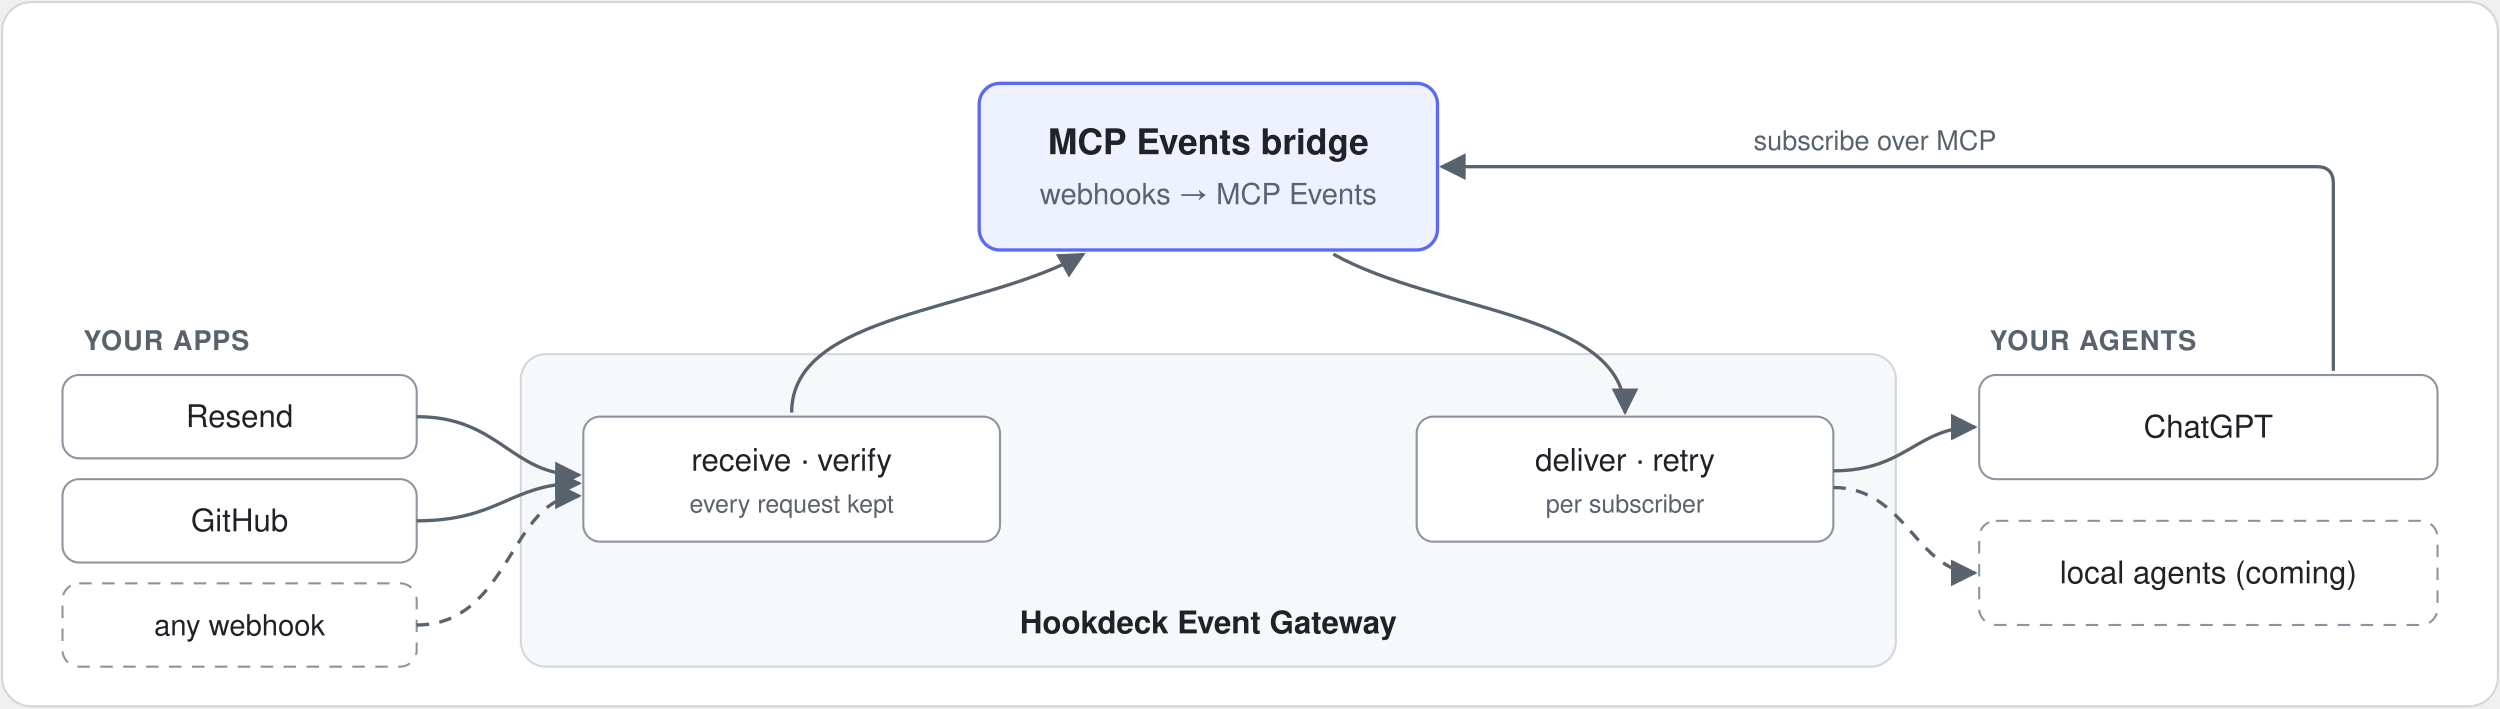
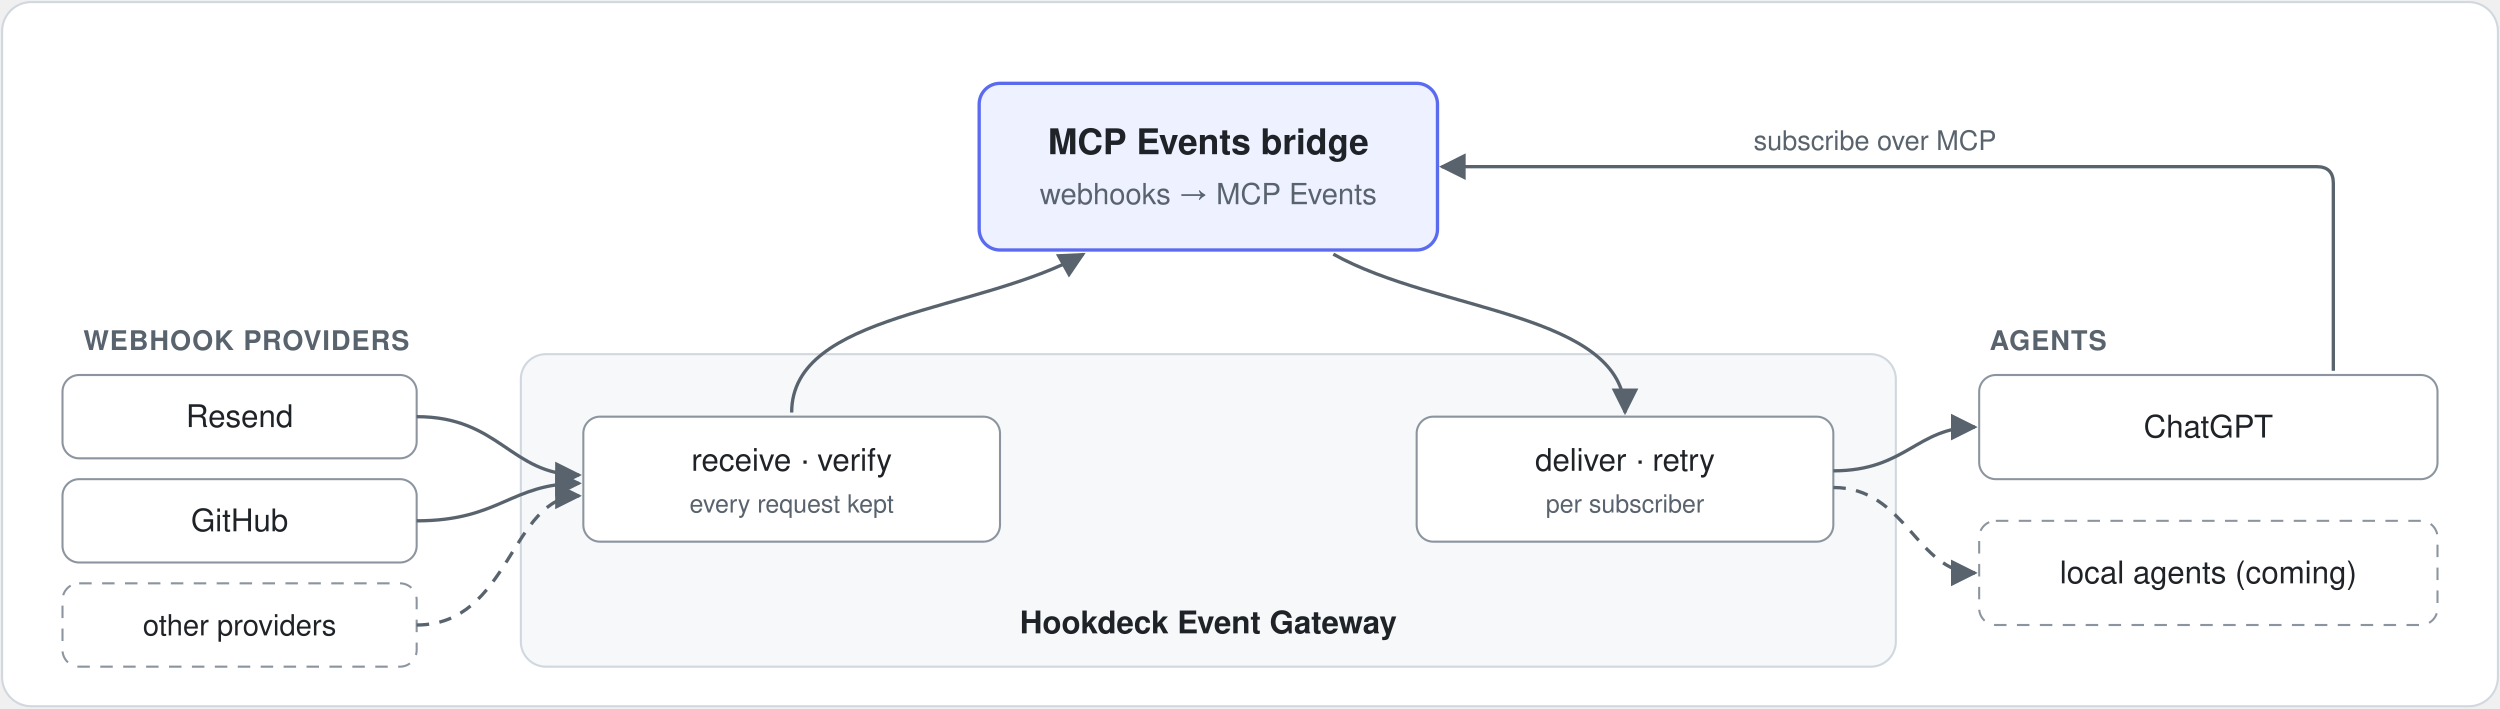
<svg xmlns="http://www.w3.org/2000/svg" viewBox="0 0 1200 340" width="1200" height="340" role="img" aria-labelledby="title desc" font-family="-apple-system, BlinkMacSystemFont, 'Segoe UI', Helvetica, Arial, sans-serif">
  <style>
    .bg { fill: #ffffff; stroke: #d0d7de; }
    .panel { fill: #f6f8fa; stroke: #d0d7de; }
    .box { fill: #ffffff; stroke: #8c959f; }
    .accent { fill: #eef1ff; stroke: #5b6bf0; }
    .dashed { stroke-dasharray: 6 5; }
    .text { fill: #1f2328; }
    .muted { fill: #59636e; }
    .label { fill: #59636e; font-size: 13px; }
    .arrow { stroke: #59636e; fill: none; stroke-width: 1.6; }
    .head { fill: #59636e; }
    @media (prefers-color-scheme: dark) {
      .bg { fill: #0d1117; stroke: #30363d; }
      .panel { fill: #161b22; stroke: #30363d; }
      .box { fill: #0d1117; stroke: #6e7681; }
      .accent { fill: #1c2140; stroke: #7c8cff; }
      .text { fill: #e6edf3; }
      .muted, .label { fill: #9198a1; }
      .arrow { stroke: #9198a1; }
      .head { fill: #9198a1; }
    }
  </style>
  <defs>
    <marker id="arrowhead" viewBox="0 0 10 10" refX="9" refY="5" markerWidth="8" markerHeight="8" orient="auto-start-reverse">
      <path class="head" d="M0,0 L10,5 L0,10 z" />
    </marker>
  </defs>
  <rect class="bg" x="1" y="1" width="1198" height="338" rx="14" />
-   <text class="muted" x="40" y="168" font-size="13" font-weight="600" letter-spacing="0.5">YOUR APPS</text>
+   <text class="muted" x="40" y="168" font-size="13" font-weight="600" letter-spacing="0.5">WEBHOOK PROVIDERS</text>
  <rect class="box" x="30" y="180" width="170" height="40" rx="8" />
  <text class="text" x="115" y="205" font-size="15" text-anchor="middle">Resend</text>
  <rect class="box" x="30" y="230" width="170" height="40" rx="8" />
  <text class="text" x="115" y="255" font-size="15" text-anchor="middle">GitHub</text>
  <rect class="box dashed" x="30" y="280" width="170" height="40" rx="8" />
-   <text class="text" x="115" y="305" font-size="14" text-anchor="middle">any webhook</text>
+   <text class="text" x="115" y="305" font-size="14" text-anchor="middle">other providers</text>
  <rect class="panel" x="250" y="170" width="660" height="150" rx="12" />
  <text class="text" x="580" y="304" font-size="15" font-weight="600" text-anchor="middle">Hookdeck Event Gateway</text>
  <rect class="box" x="280" y="200" width="200" height="60" rx="8" />
  <text class="text" x="380" y="226" font-size="15" text-anchor="middle">receive · verify</text>
  <text class="muted" x="380" y="246" font-size="12" text-anchor="middle">every request kept</text>
  <rect class="box" x="680" y="200" width="200" height="60" rx="8" />
  <text class="text" x="780" y="226" font-size="15" text-anchor="middle">deliver · retry</text>
  <text class="muted" x="780" y="246" font-size="12" text-anchor="middle">per subscriber</text>
  <path class="arrow" d="M200,200 C240,200 245,228 278,228" marker-end="url(#arrowhead)" />
  <path class="arrow" d="M200,250 C240,250 245,232 278,232" marker-end="url(#arrowhead)" />
  <path class="arrow dashed" d="M200,300 C245,300 245,238 278,238" marker-end="url(#arrowhead)" />
  <rect class="accent" x="470" y="40" width="220" height="80" rx="10" stroke-width="1.6" />
  <text class="text" x="580" y="74" font-size="17" font-weight="600" text-anchor="middle">MCP Events bridge</text>
  <text class="muted" x="580" y="98" font-size="14" text-anchor="middle">webhooks → MCP Events</text>
  <path class="arrow" d="M380,198 C380,150 470,150 520,122" marker-end="url(#arrowhead)" />
  <path class="arrow" d="M640,122 C690,150 780,150 780,198" marker-end="url(#arrowhead)" />
-   <text class="muted" x="955" y="168" font-size="13" font-weight="600" letter-spacing="0.5">YOUR AGENTS</text>
+   <text class="muted" x="955" y="168" font-size="13" font-weight="600" letter-spacing="0.5">AGENTS</text>
  <rect class="box" x="950" y="180" width="220" height="50" rx="8" />
  <text class="text" x="1060" y="210" font-size="15" text-anchor="middle">ChatGPT</text>
  <rect class="box dashed" x="950" y="250" width="220" height="50" rx="8" />
  <text class="text" x="1060" y="280" font-size="15" text-anchor="middle">local agents (coming)</text>
  <path class="arrow" d="M880,226 C915,226 920,205 948,205" marker-end="url(#arrowhead)" />
  <path class="arrow dashed" d="M880,234 C915,234 920,275 948,275" marker-end="url(#arrowhead)" />
  <path class="arrow" d="M1120,178 V88 Q1120,80 1112,80 H692" marker-end="url(#arrowhead)" />
  <text class="label" x="900" y="72" text-anchor="middle">subscribe over MCP</text>
</svg>
